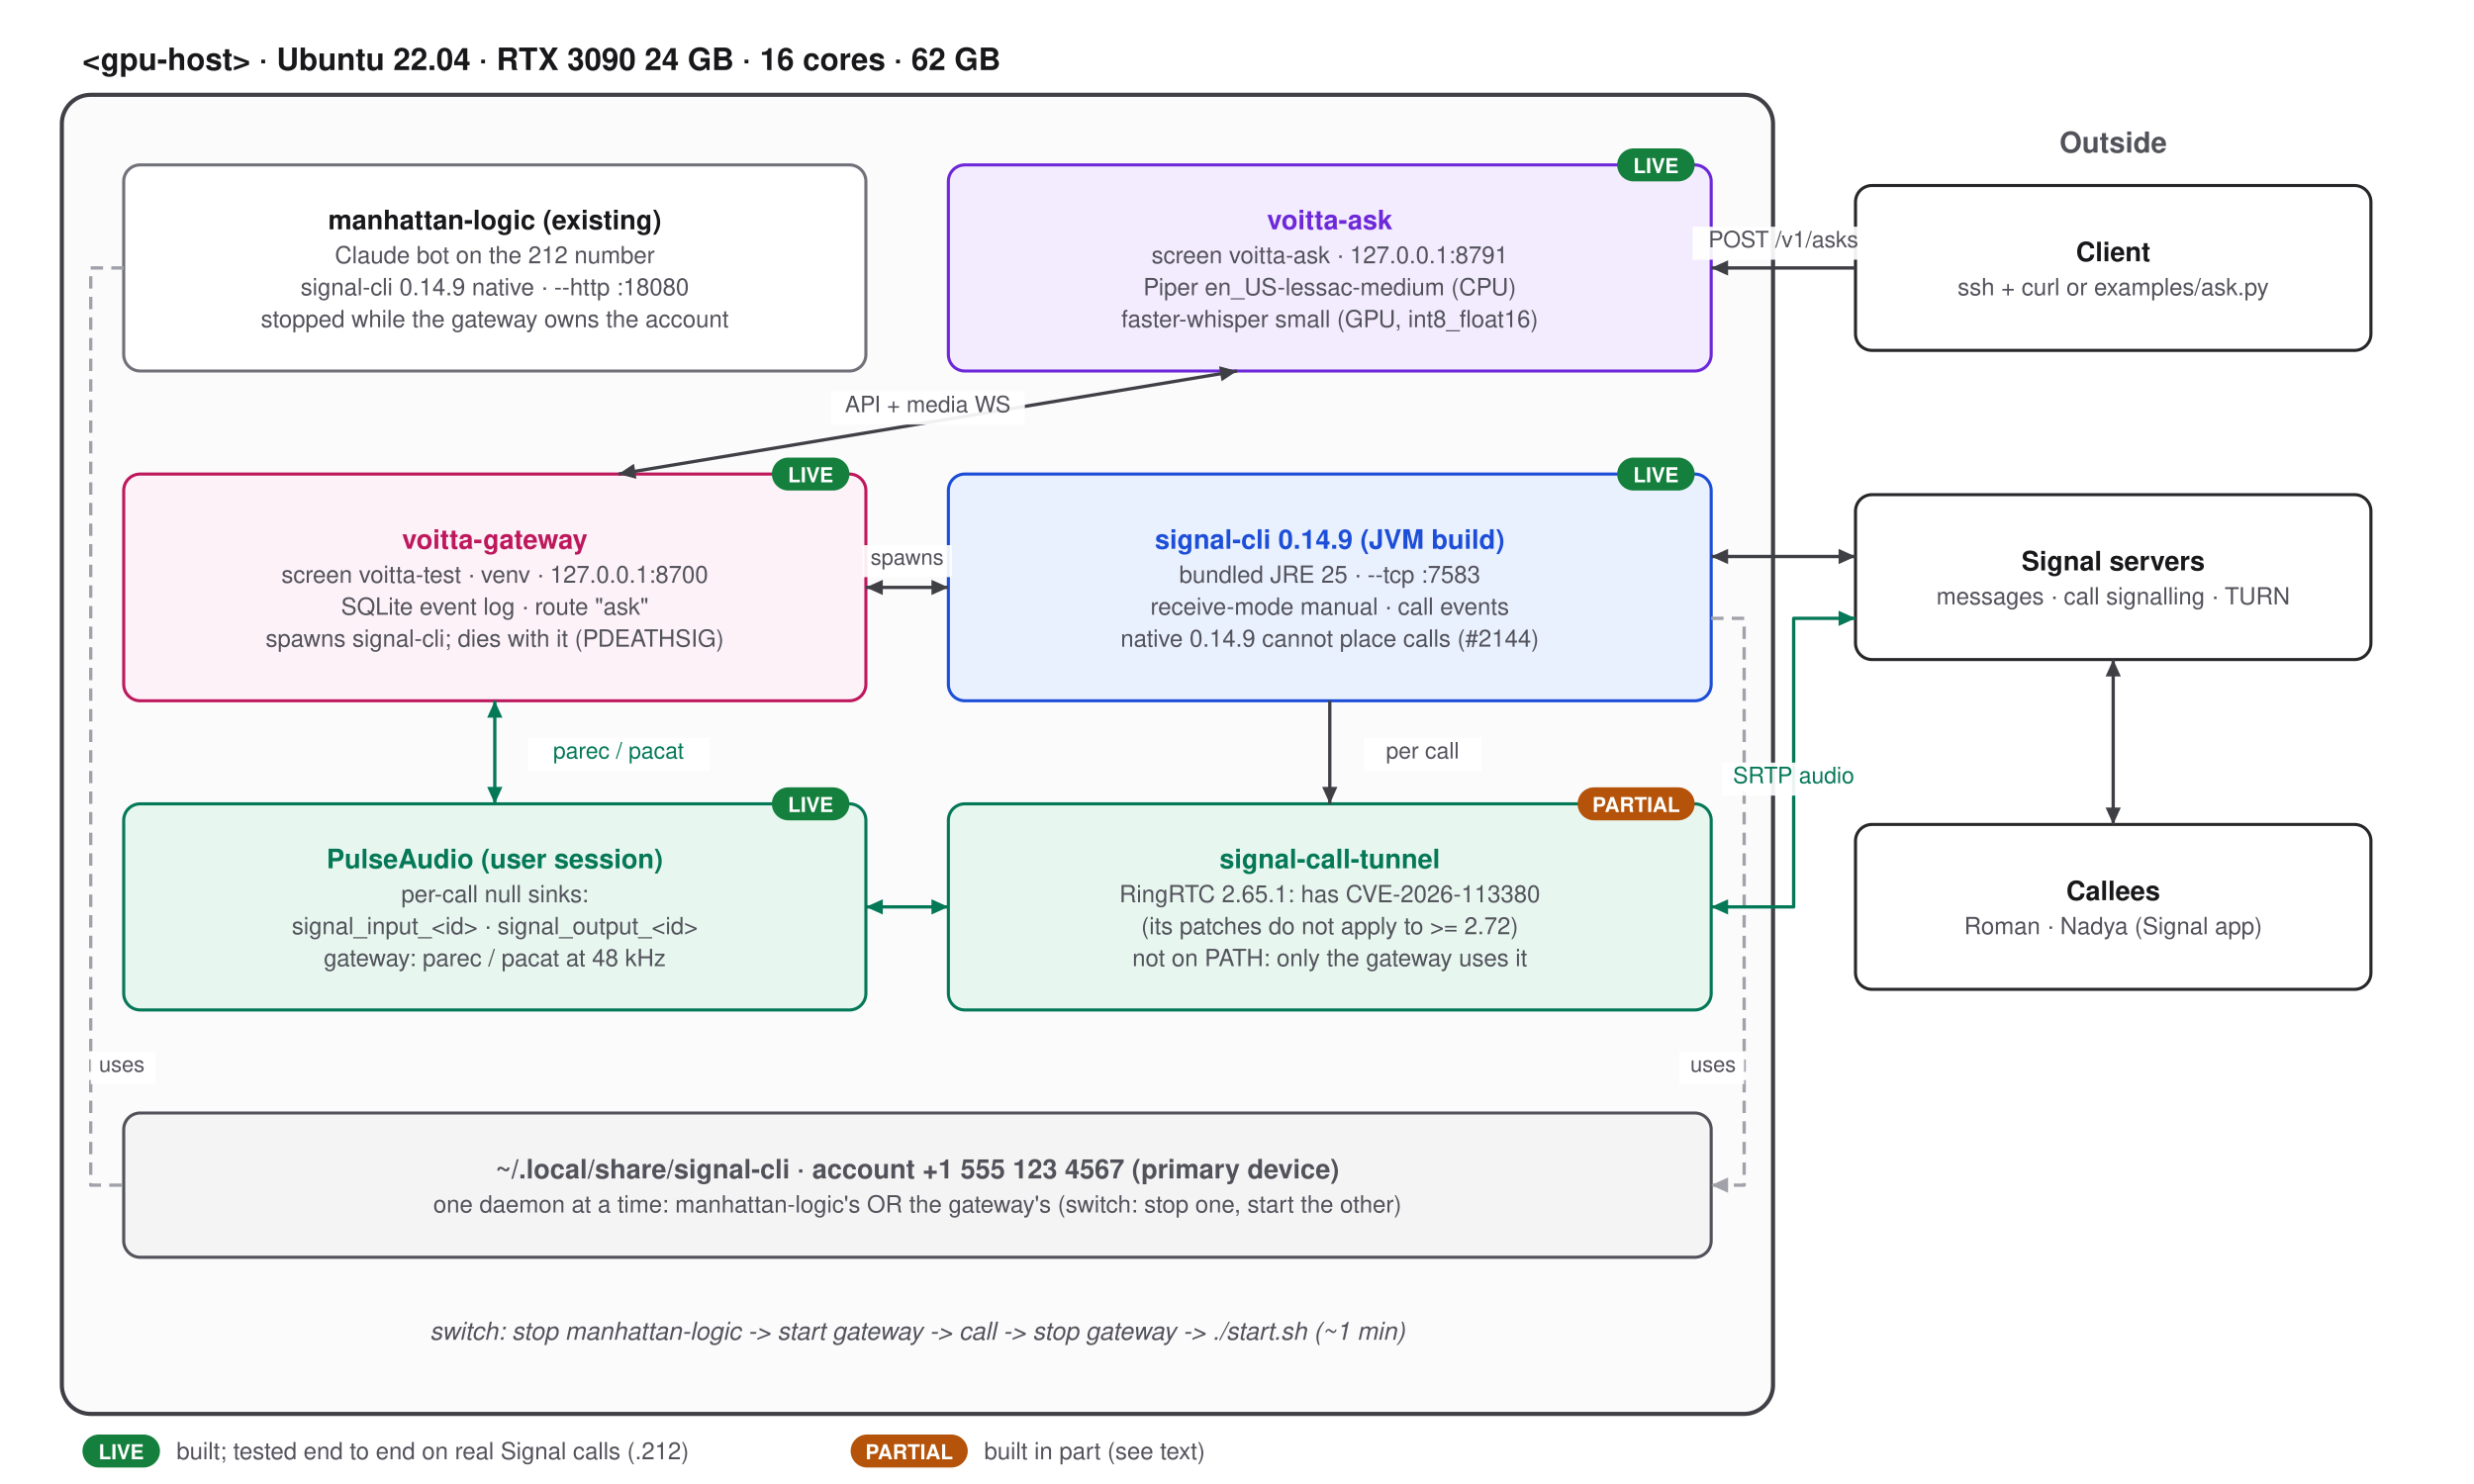
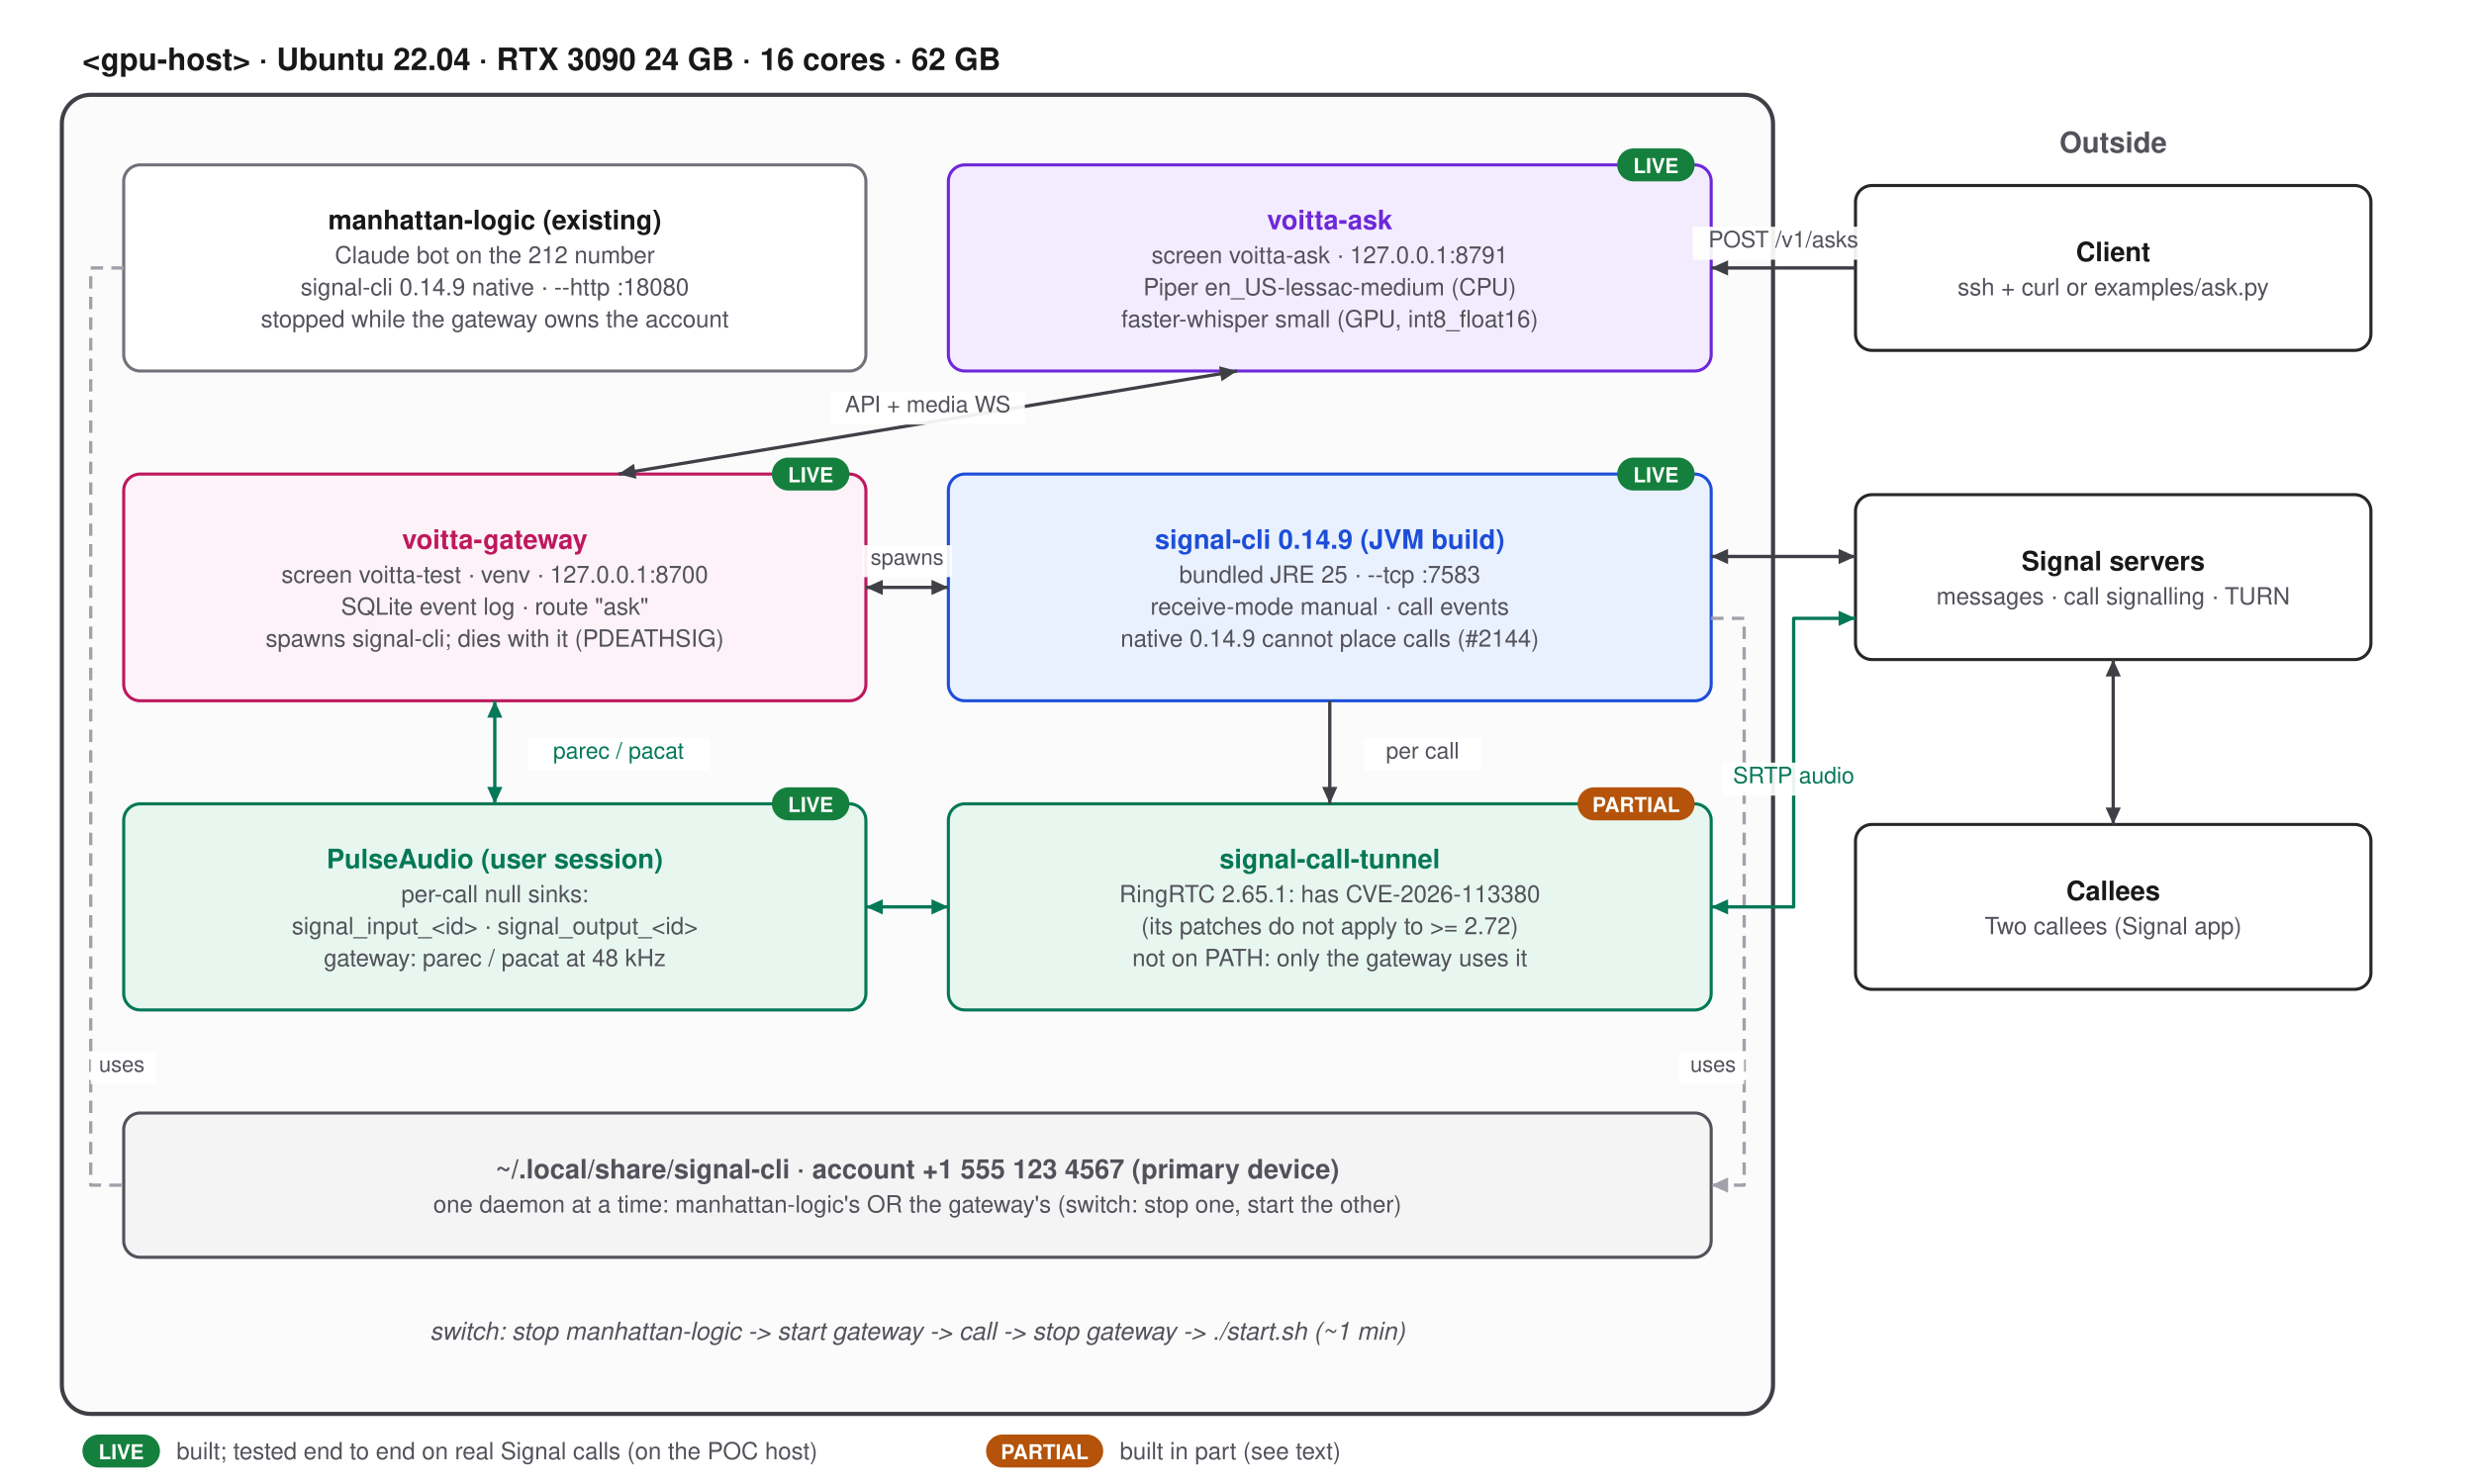
<svg xmlns="http://www.w3.org/2000/svg" width="1200" height="720" viewBox="0 0 1200 720">
  <rect width="100%" height="100%" fill="#ffffff" />
  <text x="40" y="34" font-family="Helvetica, Arial, sans-serif" font-size="15" font-weight="bold" text-anchor="start" fill="#18181b">&lt;gpu-host&gt; · Ubuntu 22.04 · RTX 3090 24 GB · 16 cores · 62 GB</text>
  <rect x="30" y="46" width="830" height="640" rx="14" fill="#fbfbfc" stroke="#3f3f46" stroke-width="2" />
  <rect x="60" y="80" width="360" height="100" rx="8" fill="#ffffff" stroke="#71717a" stroke-width="1.5" />
  <text x="240.0" y="111.25" font-family="Helvetica, Arial, sans-serif" font-size="13" font-weight="bold" text-anchor="middle" fill="#18181b">manhattan-logic (existing)</text>
  <text x="240.0" y="127.75" font-family="Helvetica, Arial, sans-serif" font-size="11.5" font-weight="normal" text-anchor="middle" fill="#52525b">Claude bot on the 212 number</text>
  <text x="240.0" y="143.25" font-family="Helvetica, Arial, sans-serif" font-size="11.5" font-weight="normal" text-anchor="middle" fill="#52525b">signal-cli 0.14.9 native · --http :18080</text>
  <text x="240.0" y="158.75" font-family="Helvetica, Arial, sans-serif" font-size="11.5" font-weight="normal" text-anchor="middle" fill="#52525b">stopped while the gateway owns the account</text>
  <rect x="460" y="80" width="370" height="100" rx="8" fill="#f3ecfe" stroke="#6d28d9" stroke-width="1.5" />
  <rect x="784.4" y="72" width="37.6" height="16" rx="8" fill="#15803d" />
  <text x="803.2" y="84" font-family="Helvetica, Arial, sans-serif" font-size="10" font-weight="bold" text-anchor="middle" fill="#ffffff">LIVE</text>
  <text x="645.0" y="111.25" font-family="Helvetica, Arial, sans-serif" font-size="13" font-weight="bold" text-anchor="middle" fill="#6d28d9">voitta-ask</text>
  <text x="645.0" y="127.75" font-family="Helvetica, Arial, sans-serif" font-size="11.5" font-weight="normal" text-anchor="middle" fill="#52525b">screen voitta-ask · 127.0.0.1:8791</text>
  <text x="645.0" y="143.25" font-family="Helvetica, Arial, sans-serif" font-size="11.5" font-weight="normal" text-anchor="middle" fill="#52525b">Piper en_US-lessac-medium (CPU)</text>
  <text x="645.0" y="158.75" font-family="Helvetica, Arial, sans-serif" font-size="11.5" font-weight="normal" text-anchor="middle" fill="#52525b">faster-whisper small (GPU, int8_float16)</text>
  <rect x="60" y="230" width="360" height="110" rx="8" fill="#fdf2f8" stroke="#be185d" stroke-width="1.5" />
  <rect x="374.4" y="222" width="37.6" height="16" rx="8" fill="#15803d" />
  <text x="393.2" y="234" font-family="Helvetica, Arial, sans-serif" font-size="10" font-weight="bold" text-anchor="middle" fill="#ffffff">LIVE</text>
  <text x="240.0" y="266.25" font-family="Helvetica, Arial, sans-serif" font-size="13" font-weight="bold" text-anchor="middle" fill="#be185d">voitta-gateway</text>
  <text x="240.0" y="282.75" font-family="Helvetica, Arial, sans-serif" font-size="11.5" font-weight="normal" text-anchor="middle" fill="#52525b">screen voitta-test · venv · 127.0.0.1:8700</text>
  <text x="240.0" y="298.25" font-family="Helvetica, Arial, sans-serif" font-size="11.5" font-weight="normal" text-anchor="middle" fill="#52525b">SQLite event log · route "ask"</text>
  <text x="240.0" y="313.75" font-family="Helvetica, Arial, sans-serif" font-size="11.5" font-weight="normal" text-anchor="middle" fill="#52525b">spawns signal-cli; dies with it (PDEATHSIG)</text>
  <rect x="460" y="230" width="370" height="110" rx="8" fill="#eaf1fe" stroke="#1d4ed8" stroke-width="1.5" />
  <rect x="784.4" y="222" width="37.6" height="16" rx="8" fill="#15803d" />
  <text x="803.2" y="234" font-family="Helvetica, Arial, sans-serif" font-size="10" font-weight="bold" text-anchor="middle" fill="#ffffff">LIVE</text>
  <text x="645.0" y="266.25" font-family="Helvetica, Arial, sans-serif" font-size="13" font-weight="bold" text-anchor="middle" fill="#1d4ed8">signal-cli 0.14.9 (JVM build)</text>
  <text x="645.0" y="282.75" font-family="Helvetica, Arial, sans-serif" font-size="11.5" font-weight="normal" text-anchor="middle" fill="#52525b">bundled JRE 25 · --tcp :7583</text>
  <text x="645.0" y="298.25" font-family="Helvetica, Arial, sans-serif" font-size="11.5" font-weight="normal" text-anchor="middle" fill="#52525b">receive-mode manual · call events</text>
  <text x="645.0" y="313.75" font-family="Helvetica, Arial, sans-serif" font-size="11.5" font-weight="normal" text-anchor="middle" fill="#52525b">native 0.14.9 cannot place calls (#2144)</text>
  <rect x="60" y="390" width="360" height="100" rx="8" fill="#e7f6ee" stroke="#047857" stroke-width="1.5" />
  <rect x="374.4" y="382" width="37.6" height="16" rx="8" fill="#15803d" />
  <text x="393.2" y="394" font-family="Helvetica, Arial, sans-serif" font-size="10" font-weight="bold" text-anchor="middle" fill="#ffffff">LIVE</text>
  <text x="240.0" y="421.25" font-family="Helvetica, Arial, sans-serif" font-size="13" font-weight="bold" text-anchor="middle" fill="#047857">PulseAudio (user session)</text>
  <text x="240.0" y="437.75" font-family="Helvetica, Arial, sans-serif" font-size="11.5" font-weight="normal" text-anchor="middle" fill="#52525b">per-call null sinks:</text>
  <text x="240.0" y="453.25" font-family="Helvetica, Arial, sans-serif" font-size="11.5" font-weight="normal" text-anchor="middle" fill="#52525b">signal_input_&lt;id&gt; · signal_output_&lt;id&gt;</text>
  <text x="240.0" y="468.75" font-family="Helvetica, Arial, sans-serif" font-size="11.5" font-weight="normal" text-anchor="middle" fill="#52525b">gateway: parec / pacat at 48 kHz</text>
  <rect x="460" y="390" width="370" height="100" rx="8" fill="#e7f6ee" stroke="#047857" stroke-width="1.5" />
  <rect x="765.2" y="382" width="56.8" height="16" rx="8" fill="#b45309" />
  <text x="793.6" y="394" font-family="Helvetica, Arial, sans-serif" font-size="10" font-weight="bold" text-anchor="middle" fill="#ffffff">PARTIAL</text>
  <text x="645.0" y="421.25" font-family="Helvetica, Arial, sans-serif" font-size="13" font-weight="bold" text-anchor="middle" fill="#047857">signal-call-tunnel</text>
  <text x="645.0" y="437.75" font-family="Helvetica, Arial, sans-serif" font-size="11.5" font-weight="normal" text-anchor="middle" fill="#52525b">RingRTC 2.65.1: has CVE-2026-113380</text>
  <text x="645.0" y="453.25" font-family="Helvetica, Arial, sans-serif" font-size="11.5" font-weight="normal" text-anchor="middle" fill="#52525b">(its patches do not apply to &gt;= 2.72)</text>
  <text x="645.0" y="468.75" font-family="Helvetica, Arial, sans-serif" font-size="11.5" font-weight="normal" text-anchor="middle" fill="#52525b">not on PATH: only the gateway uses it</text>
  <rect x="60" y="540" width="770" height="70" rx="8" fill="#f4f4f5" stroke="#52525b" stroke-width="1.5" />
  <text x="445.0" y="571.75" font-family="Helvetica, Arial, sans-serif" font-size="13" font-weight="bold" text-anchor="middle" fill="#52525b">~/.local/share/signal-cli · account +1 555 123 4567 (primary device)</text>
  <text x="445.0" y="588.25" font-family="Helvetica, Arial, sans-serif" font-size="11.5" font-weight="normal" text-anchor="middle" fill="#52525b">one daemon at a time: manhattan-logic's OR the gateway's (switch: stop one, start the other)</text>
  <polyline points="600,180 300,230" fill="none" stroke="#3f3f46" stroke-width="1.6" stroke-linejoin="round" />
  <polygon points="300,230 307.5,225.0 308.7,232.3" fill="#3f3f46" />
  <polygon points="600,180 592.5,185.0 591.3,177.7" fill="#3f3f46" />
  <rect x="402.9" y="190.0" width="94.2" height="16" fill="#ffffff" fill-opacity="0.92" />
  <text x="450" y="200" font-family="Helvetica, Arial, sans-serif" font-size="11" font-weight="normal" text-anchor="middle" fill="#52525b">API + media WS</text>
  <polyline points="420,285 460,285" fill="none" stroke="#3f3f46" stroke-width="1.6" stroke-linejoin="round" />
  <polygon points="460,285 451.8,288.7 451.8,281.3" fill="#3f3f46" />
  <polygon points="420,285 428.2,281.3 428.2,288.7" fill="#3f3f46" />
  <rect x="418.4" y="264.5" width="43.3" height="15.5" fill="#ffffff" fill-opacity="0.92" />
  <text x="440" y="274" font-family="Helvetica, Arial, sans-serif" font-size="10.5" font-weight="normal" text-anchor="middle" fill="#52525b">spawns</text>
  <polyline points="645,340 645,390" fill="none" stroke="#3f3f46" stroke-width="1.6" stroke-linejoin="round" />
  <polygon points="645,390 641.3,381.8 648.7,381.8" fill="#3f3f46" />
  <rect x="661.4" y="358.0" width="57.3" height="16" fill="#ffffff" fill-opacity="0.92" />
  <text x="690" y="368" font-family="Helvetica, Arial, sans-serif" font-size="11" font-weight="normal" text-anchor="middle" fill="#52525b">per call</text>
  <polyline points="460,440 420,440" fill="none" stroke="#047857" stroke-width="1.6" stroke-linejoin="round" />
  <polygon points="420,440 428.2,436.3 428.2,443.7" fill="#047857" />
  <polygon points="460,440 451.8,443.7 451.8,436.3" fill="#047857" />
  <polyline points="240,340 240,390" fill="none" stroke="#047857" stroke-width="1.6" stroke-linejoin="round" />
  <polygon points="240,390 236.3,381.8 243.7,381.8" fill="#047857" />
  <polygon points="240,340 243.7,348.2 236.3,348.2" fill="#047857" />
  <rect x="256.0" y="358.0" width="88.1" height="16" fill="#ffffff" fill-opacity="0.92" />
  <text x="300" y="368" font-family="Helvetica, Arial, sans-serif" font-size="11" font-weight="normal" text-anchor="middle" fill="#047857">parec / pacat</text>
  <polyline points="60,130 44,130 44,575 60,575" fill="none" stroke="#a1a1aa" stroke-width="1.6" stroke-linejoin="round" stroke-dasharray="6 4" />
  <polyline points="830,300 846,300 846,575 830,575" fill="none" stroke="#a1a1aa" stroke-width="1.6" stroke-linejoin="round" stroke-dasharray="6 4" />
  <polygon points="830,575 838.2,571.3 838.2,578.7" fill="#a1a1aa" />
  <rect x="44.0" y="510.5" width="31.5" height="15.5" fill="#ffffff" fill-opacity="0.92" />
  <text x="48" y="520" font-family="Helvetica, Arial, sans-serif" font-size="10.5" font-weight="normal" text-anchor="start" fill="#52525b">uses</text>
  <rect x="814.5" y="510.5" width="31.5" height="15.5" fill="#ffffff" fill-opacity="0.92" />
  <text x="842" y="520" font-family="Helvetica, Arial, sans-serif" font-size="10.5" font-weight="normal" text-anchor="end" fill="#52525b">uses</text>
  <text x="445" y="650" font-family="Helvetica, Arial, sans-serif" font-size="12" font-weight="normal" text-anchor="middle" fill="#52525b" font-style="italic">switch: stop manhattan-logic -&gt; start gateway -&gt; call -&gt; stop gateway -&gt; ./start.sh  (~1 min)</text>
  <text x="1025" y="74" font-family="Helvetica, Arial, sans-serif" font-size="14" font-weight="bold" text-anchor="middle" fill="#52525b">Outside</text>
  <rect x="900" y="90" width="250" height="80" rx="8" fill="#ffffff" stroke="#27272a" stroke-width="1.5" />
  <text x="1025.0" y="126.75" font-family="Helvetica, Arial, sans-serif" font-size="13" font-weight="bold" text-anchor="middle" fill="#18181b">Client</text>
  <text x="1025.0" y="143.25" font-family="Helvetica, Arial, sans-serif" font-size="11.5" font-weight="normal" text-anchor="middle" fill="#52525b">ssh + curl or examples/ask.py</text>
  <rect x="900" y="240" width="250" height="80" rx="8" fill="#ffffff" stroke="#27272a" stroke-width="1.5" />
  <text x="1025.0" y="276.75" font-family="Helvetica, Arial, sans-serif" font-size="13" font-weight="bold" text-anchor="middle" fill="#18181b">Signal servers</text>
  <text x="1025.0" y="293.25" font-family="Helvetica, Arial, sans-serif" font-size="11.5" font-weight="normal" text-anchor="middle" fill="#52525b">messages · call signalling · TURN</text>
  <rect x="900" y="400" width="250" height="80" rx="8" fill="#ffffff" stroke="#27272a" stroke-width="1.5" />
  <text x="1025.0" y="436.75" font-family="Helvetica, Arial, sans-serif" font-size="13" font-weight="bold" text-anchor="middle" fill="#18181b">Callees</text>
-   <text x="1025.0" y="453.25" font-family="Helvetica, Arial, sans-serif" font-size="11.5" font-weight="normal" text-anchor="middle" fill="#52525b">Roman · Nadya (Signal app)</text>
+   <text x="1025.0" y="453.25" font-family="Helvetica, Arial, sans-serif" font-size="11.5" font-weight="normal" text-anchor="middle" fill="#52525b">Two callees (Signal app)</text>
  <polyline points="900,130 830,130" fill="none" stroke="#3f3f46" stroke-width="1.6" stroke-linejoin="round" />
  <polygon points="830,130 838.2,126.3 838.2,133.7" fill="#3f3f46" />
  <rect x="821.0" y="110.0" width="88.1" height="16" fill="#ffffff" fill-opacity="0.92" />
  <text x="865" y="120" font-family="Helvetica, Arial, sans-serif" font-size="11" font-weight="normal" text-anchor="middle" fill="#52525b">POST /v1/asks</text>
  <polyline points="830,270 900,270" fill="none" stroke="#3f3f46" stroke-width="1.6" stroke-linejoin="round" />
  <polygon points="900,270 891.8,273.7 891.8,266.3" fill="#3f3f46" />
  <polygon points="830,270 838.2,266.3 838.2,273.7" fill="#3f3f46" />
  <polyline points="830,440 870,440 870,300 900,300" fill="none" stroke="#047857" stroke-width="1.6" stroke-linejoin="round" />
  <polygon points="900,300 891.8,303.7 891.8,296.3" fill="#047857" />
  <polygon points="830,440 838.2,436.3 838.2,443.7" fill="#047857" />
  <rect x="835.2" y="370.0" width="69.6" height="16" fill="#ffffff" fill-opacity="0.92" />
  <text x="870" y="380" font-family="Helvetica, Arial, sans-serif" font-size="11" font-weight="normal" text-anchor="middle" fill="#047857">SRTP audio</text>
  <polyline points="1025,320 1025,400" fill="none" stroke="#3f3f46" stroke-width="1.6" stroke-linejoin="round" />
  <polygon points="1025,400 1021.3,391.8 1028.7,391.8" fill="#3f3f46" />
  <polygon points="1025,320 1028.7,328.2 1021.3,328.2" fill="#3f3f46" />
  <rect x="40.0" y="696" width="37.6" height="16" rx="8" fill="#15803d" />
  <text x="58.8" y="708" font-family="Helvetica, Arial, sans-serif" font-size="10" font-weight="bold" text-anchor="middle" fill="#ffffff">LIVE</text>
-   <text x="85.6" y="708" font-family="Helvetica, Arial, sans-serif" font-size="11.5" font-weight="normal" text-anchor="start" fill="#52525b">built; tested end to end on real Signal calls (.212)</text>
-   <rect x="412.6" y="696" width="56.8" height="16" rx="8" fill="#b45309" />
-   <text x="441.0" y="708" font-family="Helvetica, Arial, sans-serif" font-size="10" font-weight="bold" text-anchor="middle" fill="#ffffff">PARTIAL</text>
-   <text x="477.36" y="708" font-family="Helvetica, Arial, sans-serif" font-size="11.5" font-weight="normal" text-anchor="start" fill="#52525b">built in part (see text)</text>
+   <text x="85.6" y="708" font-family="Helvetica, Arial, sans-serif" font-size="11.5" font-weight="normal" text-anchor="start" fill="#52525b">built; tested end to end on real Signal calls (on the POC host)</text>
+   <rect x="478.3" y="696" width="56.8" height="16" rx="8" fill="#b45309" />
+   <text x="506.7" y="708" font-family="Helvetica, Arial, sans-serif" font-size="10" font-weight="bold" text-anchor="middle" fill="#ffffff">PARTIAL</text>
+   <text x="543.14" y="708" font-family="Helvetica, Arial, sans-serif" font-size="11.5" font-weight="normal" text-anchor="start" fill="#52525b">built in part (see text)</text>
</svg>
